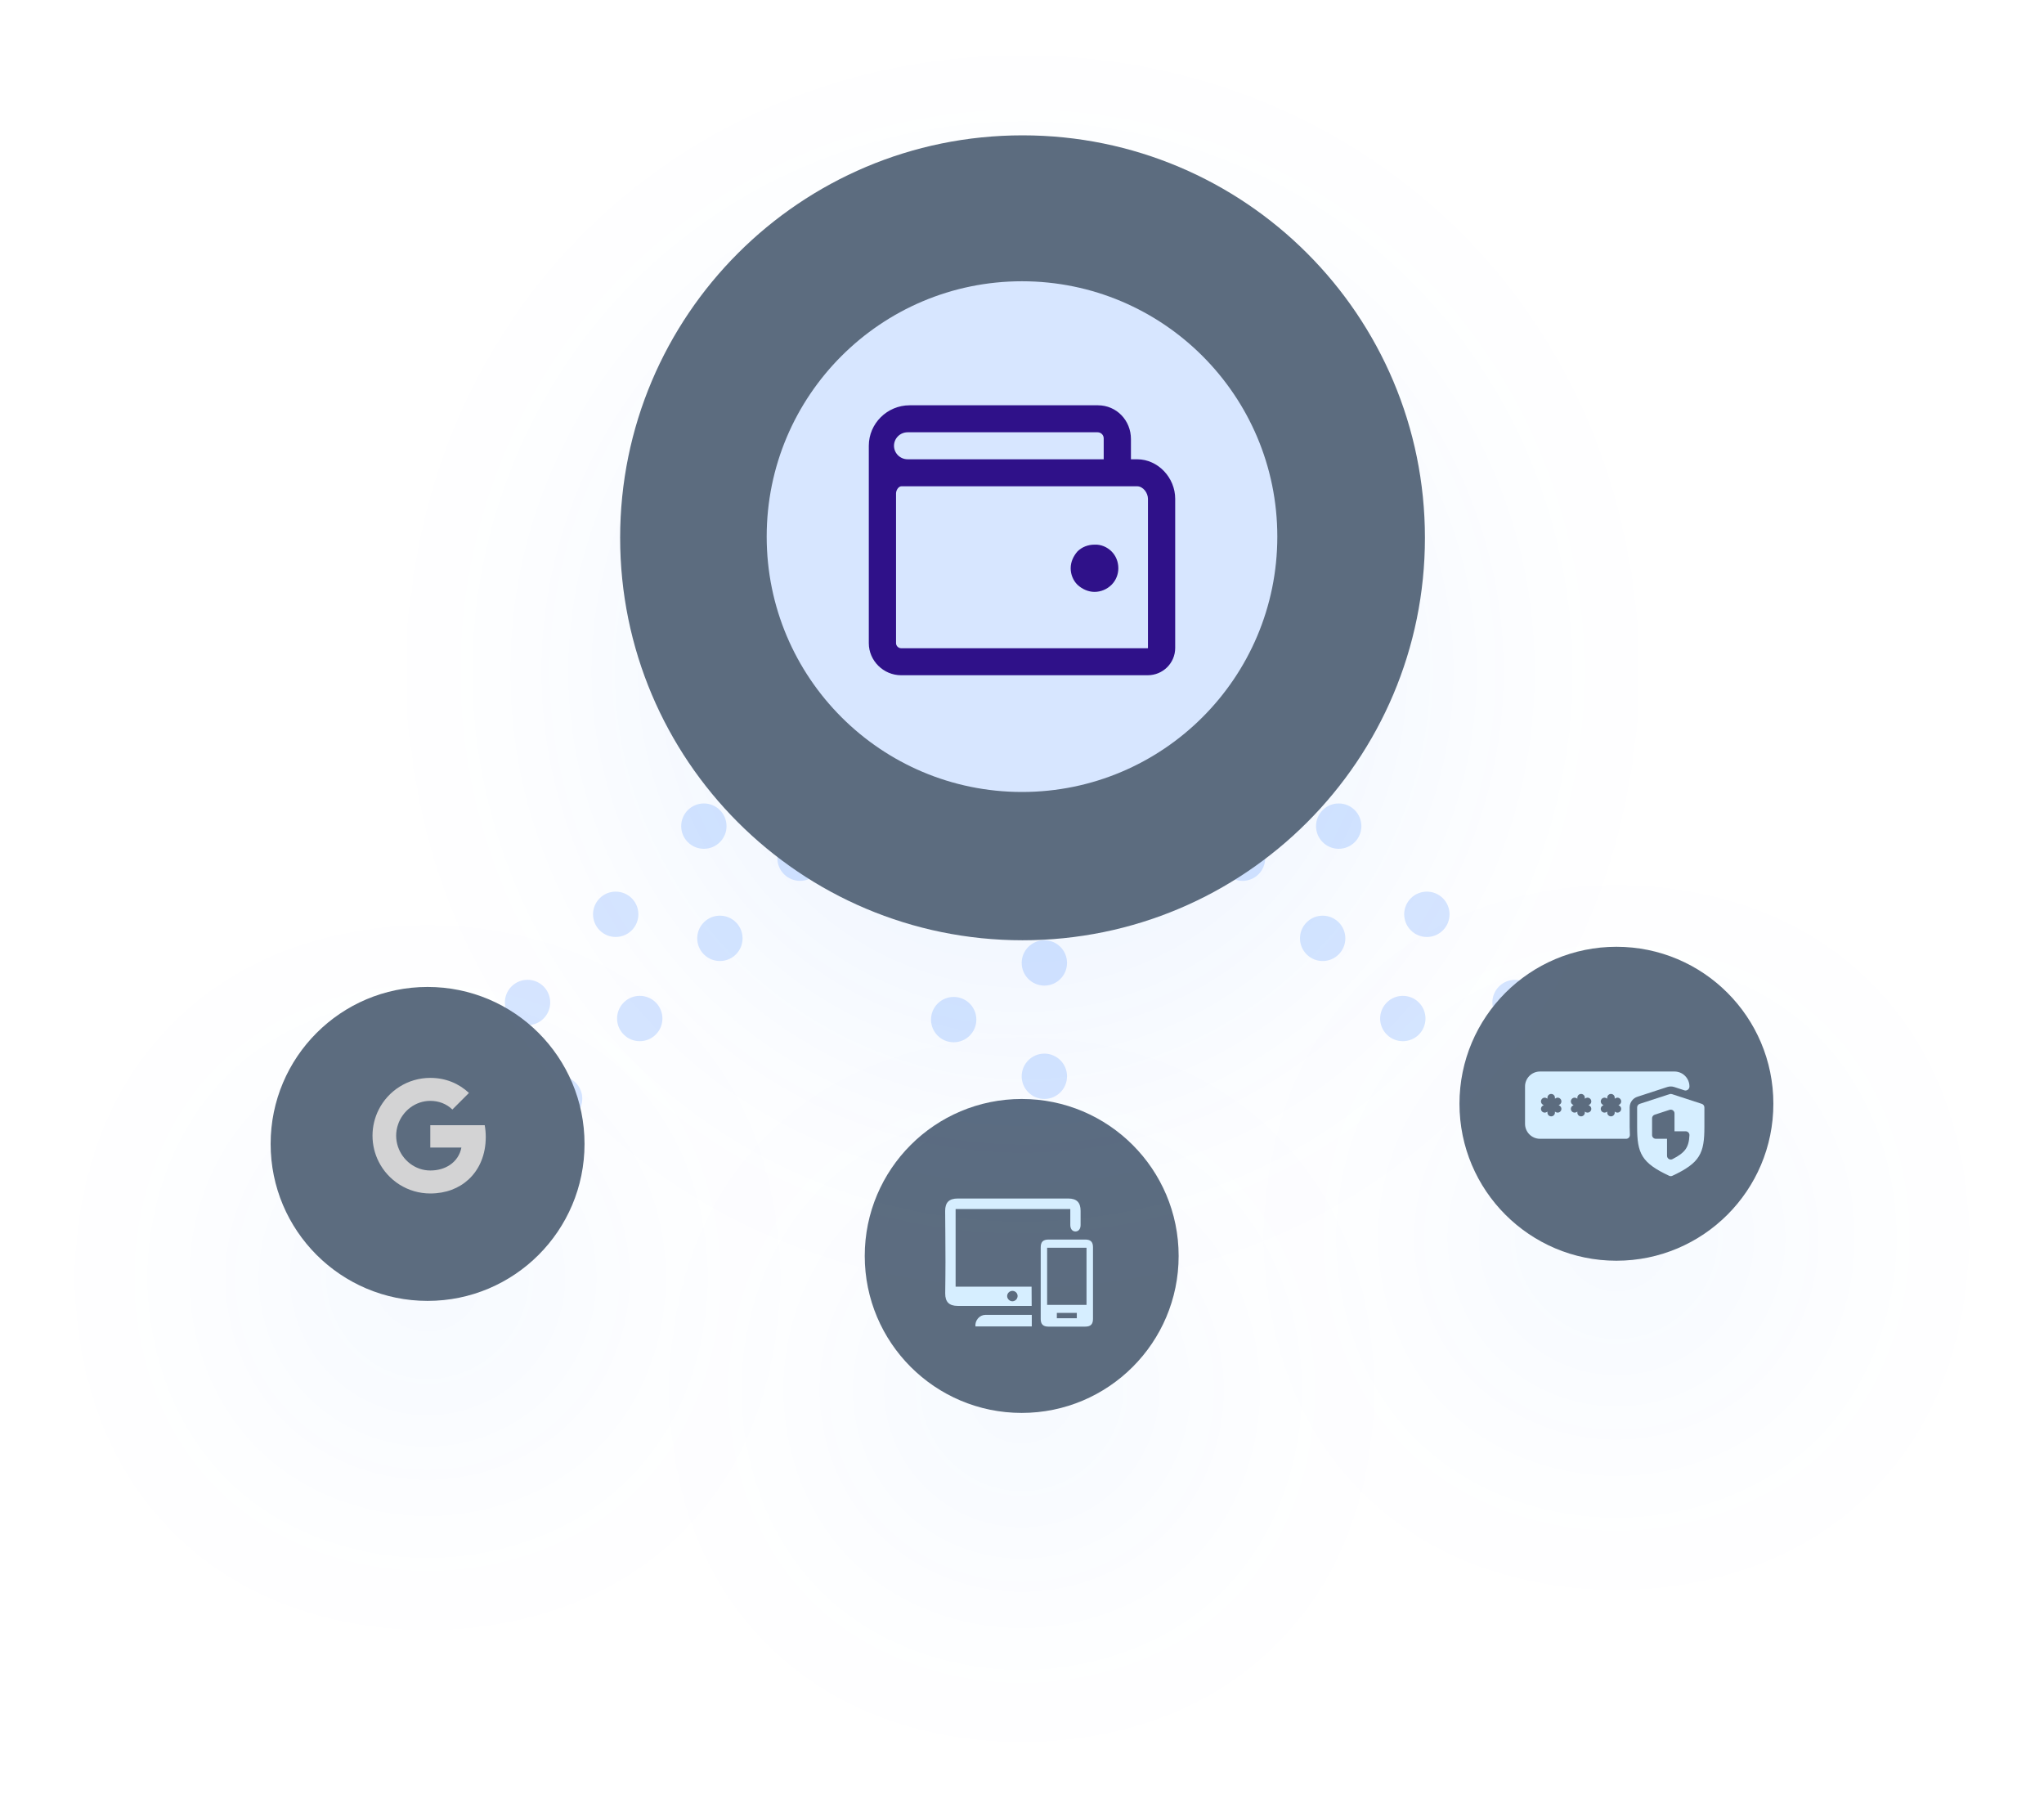
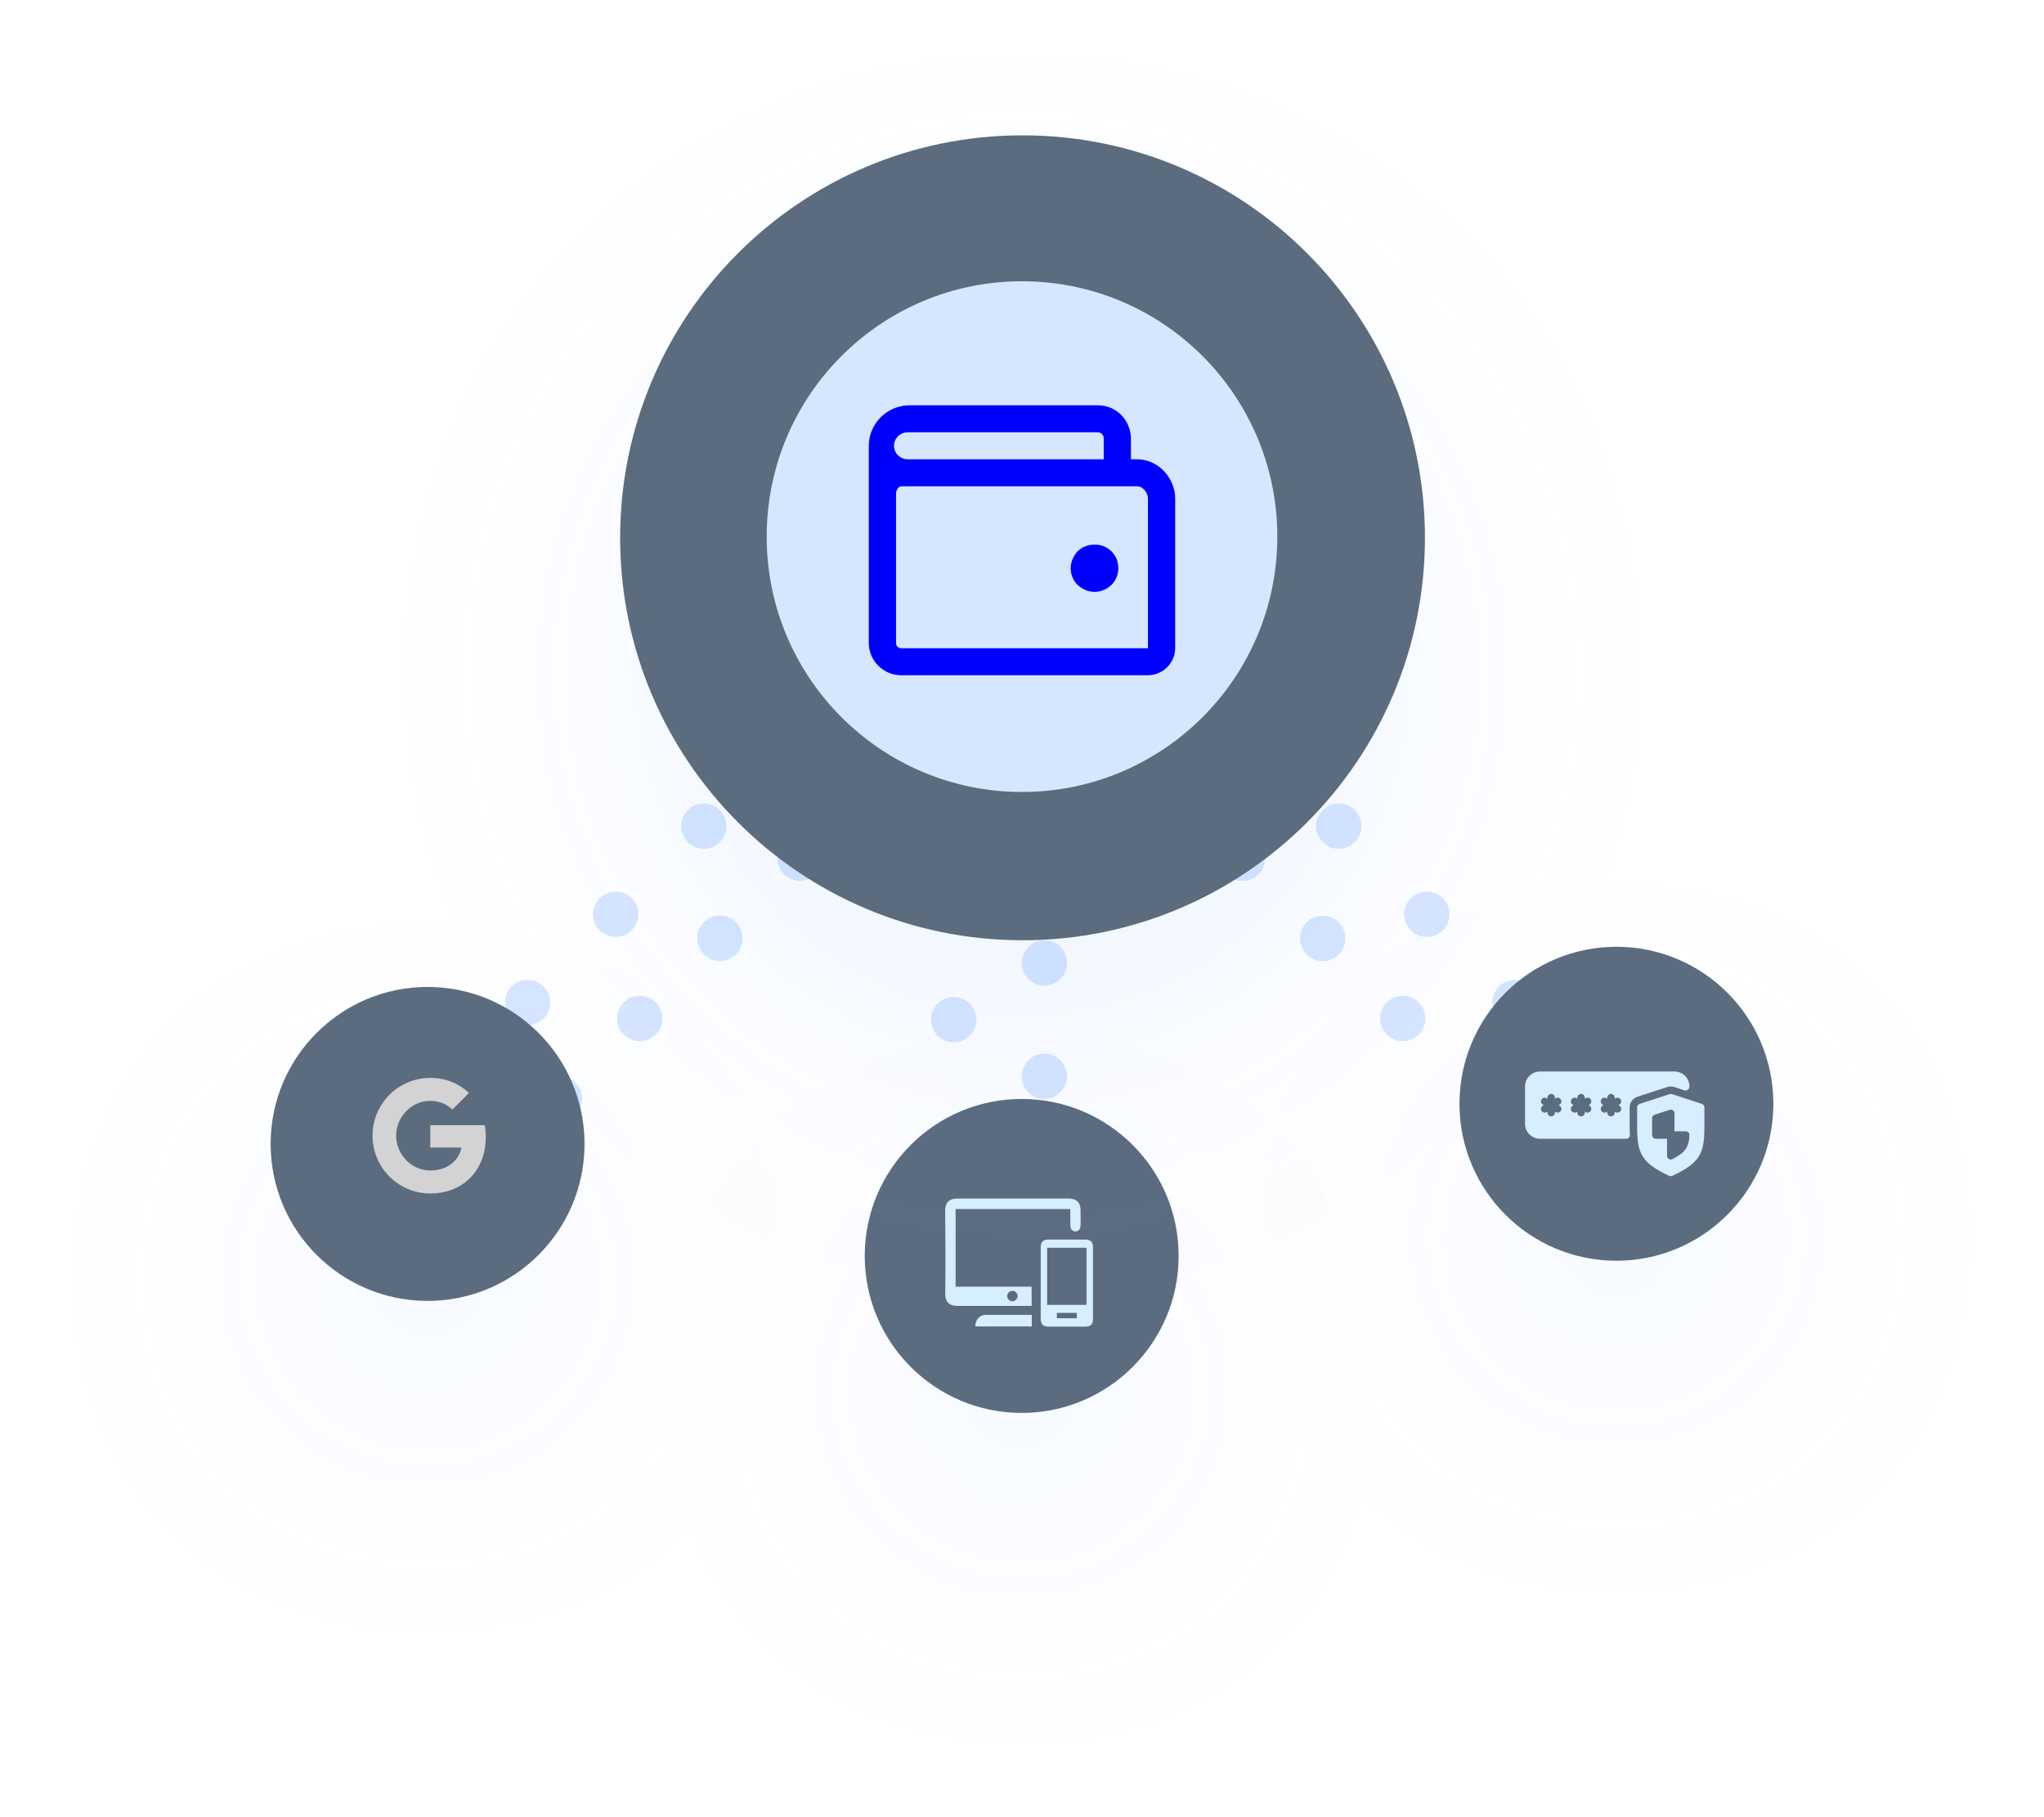
<svg xmlns="http://www.w3.org/2000/svg" width="287" height="255" viewBox="0 0 287 255" fill="none">
  <circle cx="133.908" cy="160.647" r="3.183" transform="rotate(-90 133.908 160.647)" fill="#D7E6FF" />
  <circle cx="133.908" cy="143.141" r="3.183" transform="rotate(-90 133.908 143.141)" fill="#D7E6FF" />
  <circle cx="133.908" cy="125.634" r="3.183" transform="rotate(-90 133.908 125.634)" fill="#D7E6FF" />
  <circle cx="146.64" cy="167.014" r="3.183" transform="rotate(-90 146.64 167.014)" fill="#D7E6FF" />
  <circle cx="146.64" cy="151.099" r="3.183" transform="rotate(-90 146.64 151.099)" fill="#D7E6FF" />
  <circle cx="146.64" cy="135.183" r="3.183" transform="rotate(-90 146.64 135.183)" fill="#D7E6FF" />
  <circle cx="146.64" cy="119.267" r="3.183" transform="rotate(-90 146.64 119.267)" fill="#D7E6FF" />
  <circle cx="74.072" cy="140.736" r="3.183" transform="rotate(-45 74.0719 140.736)" fill="#D7E6FF" />
  <circle cx="86.451" cy="128.357" r="3.183" transform="rotate(-45 86.4508 128.357)" fill="#D7E6FF" />
  <circle cx="98.83" cy="115.979" r="3.183" transform="rotate(-45 98.8297 115.979)" fill="#D7E6FF" />
  <circle cx="78.574" cy="154.242" r="3.183" transform="rotate(-45 78.5739 154.242)" fill="#D7E6FF" />
  <circle cx="89.828" cy="142.988" r="3.183" transform="rotate(-45 89.8278 142.988)" fill="#D7E6FF" />
  <circle cx="101.082" cy="131.733" r="3.183" transform="rotate(-45 101.082 131.733)" fill="#D7E6FF" />
  <circle cx="112.336" cy="120.48" r="3.183" transform="rotate(-45 112.336 120.48)" fill="#D7E6FF" />
  <circle r="3.183" transform="matrix(-0.707107 -0.707107 -0.707107 0.707107 212.727 140.737)" fill="#D7E6FF" />
  <circle r="3.183" transform="matrix(-0.707107 -0.707107 -0.707107 0.707107 200.348 128.358)" fill="#D7E6FF" />
  <circle r="3.183" transform="matrix(-0.707107 -0.707107 -0.707107 0.707107 187.969 115.979)" fill="#D7E6FF" />
  <circle r="3.183" transform="matrix(-0.707107 -0.707107 -0.707107 0.707107 208.225 154.243)" fill="#D7E6FF" />
  <circle r="3.183" transform="matrix(-0.707107 -0.707107 -0.707107 0.707107 196.971 142.989)" fill="#D7E6FF" />
  <circle r="3.183" transform="matrix(-0.707107 -0.707107 -0.707107 0.707107 185.717 131.734)" fill="#D7E6FF" />
  <circle r="3.183" transform="matrix(-0.707107 -0.707107 -0.707107 0.707107 174.463 120.481)" fill="#D7E6FF" />
  <g filter="url(#filter0_d)">
    <circle cx="60.037" cy="160.593" r="22.037" fill="#5C6C7F" />
  </g>
  <g filter="url(#filter1_d)">
    <circle cx="143.457" cy="176.32" r="22.037" fill="#5C6C7F" />
  </g>
  <g filter="url(#filter2_d)">
    <circle cx="226.963" cy="154.954" r="22.037" fill="#5C6C7F" />
  </g>
  <path d="M229.909 153.973L234.106 152.604C234.42 152.501 234.768 152.501 235.082 152.604L236.53 153.076C236.691 153.129 236.865 153.075 237.001 152.976C237.136 152.878 237.217 152.695 237.217 152.527C237.217 151.369 236.276 150.428 235.119 150.428H216.23C215.073 150.428 214.131 151.369 214.131 152.526V157.773C214.131 158.931 215.073 159.872 216.23 159.872H228.33C228.475 159.872 228.612 159.813 228.712 159.708C228.81 159.604 228.862 159.463 228.854 159.319C228.836 158.966 228.822 158.601 228.822 158.207V155.469C228.822 154.786 229.259 154.184 229.909 153.973ZM218.975 155.22C219.226 155.365 219.312 155.686 219.167 155.937C219.07 156.105 218.893 156.199 218.713 156.199C218.624 156.199 218.533 156.177 218.45 156.129L218.328 156.059V156.199C218.328 156.489 218.094 156.724 217.804 156.724C217.514 156.724 217.279 156.489 217.279 156.199V156.059L217.157 156.129C217.074 156.177 216.984 156.199 216.895 156.199C216.714 156.199 216.537 156.105 216.441 155.937C216.295 155.686 216.381 155.365 216.632 155.22L216.754 155.15L216.632 155.08C216.381 154.935 216.295 154.614 216.441 154.363C216.585 154.112 216.907 154.027 217.157 154.171L217.279 154.241V154.101C217.279 153.811 217.514 153.576 217.804 153.576C218.094 153.576 218.328 153.811 218.328 154.101V154.241L218.45 154.171C218.7 154.026 219.022 154.111 219.167 154.363C219.312 154.614 219.226 154.935 218.975 155.08L218.853 155.15L218.975 155.22ZM223.173 155.22C223.424 155.365 223.51 155.686 223.364 155.937C223.268 156.105 223.091 156.199 222.91 156.199C222.821 156.199 222.731 156.177 222.648 156.129L222.526 156.059V156.199C222.526 156.489 222.291 156.724 222.001 156.724C221.711 156.724 221.477 156.489 221.477 156.199V156.059L221.355 156.129C221.272 156.177 221.181 156.199 221.092 156.199C220.912 156.199 220.735 156.105 220.638 155.937C220.493 155.686 220.579 155.365 220.83 155.22L220.952 155.15L220.83 155.08C220.579 154.935 220.493 154.614 220.638 154.363C220.783 154.112 221.105 154.027 221.355 154.171L221.477 154.241V154.101C221.477 153.811 221.711 153.576 222.001 153.576C222.291 153.576 222.526 153.811 222.526 154.101V154.241L222.648 154.171C222.898 154.026 223.221 154.111 223.364 154.363C223.51 154.614 223.424 154.935 223.173 155.08L223.051 155.15L223.173 155.22ZM227.37 155.22C227.621 155.365 227.707 155.686 227.562 155.937C227.465 156.105 227.288 156.199 227.108 156.199C227.019 156.199 226.928 156.177 226.846 156.129L226.724 156.059V156.199C226.724 156.489 226.489 156.724 226.199 156.724C225.909 156.724 225.674 156.489 225.674 156.199V156.059L225.552 156.129C225.469 156.177 225.379 156.199 225.29 156.199C225.109 156.199 224.932 156.105 224.836 155.937C224.69 155.686 224.776 155.365 225.027 155.22L225.149 155.15L225.027 155.08C224.776 154.935 224.69 154.614 224.836 154.363C224.98 154.112 225.302 154.027 225.552 154.171L225.674 154.241V154.101C225.674 153.811 225.909 153.576 226.199 153.576C226.489 153.576 226.724 153.811 226.724 154.101V154.241L226.846 154.171C227.097 154.026 227.418 154.111 227.562 154.363C227.707 154.614 227.621 154.935 227.37 155.08L227.249 155.15L227.37 155.22Z" fill="#D6EEFF" />
  <path d="M238.954 154.969L234.756 153.601C234.65 153.567 234.537 153.567 234.43 153.601L230.233 154.969C230.018 155.04 229.871 155.241 229.871 155.468V158.206C229.871 161.899 230.461 163.248 234.372 165.069C234.442 165.102 234.517 165.118 234.593 165.118C234.669 165.118 234.745 165.102 234.815 165.069C238.725 163.248 239.316 161.899 239.316 158.206V155.468C239.316 155.241 239.169 155.04 238.954 154.969ZM234.833 162.728C234.757 162.767 234.675 162.786 234.593 162.786C234.498 162.786 234.404 162.76 234.32 162.709C234.164 162.614 234.069 162.444 234.069 162.261V159.871H232.494C232.204 159.871 231.97 159.637 231.97 159.347V156.992C231.97 156.765 232.116 156.563 232.332 156.493L234.43 155.808C234.591 155.757 234.765 155.784 234.902 155.882C235.037 155.981 235.118 156.139 235.118 156.307V158.822H236.692C236.836 158.822 236.973 158.881 237.072 158.985C237.171 159.089 237.223 159.229 237.216 159.372C237.133 161.09 236.62 161.811 234.833 162.728Z" fill="#D6EEFF" />
  <g filter="url(#filter3_d)">
    <circle cx="143.575" cy="75.501" r="56.501" fill="#5C6C7F" />
  </g>
  <circle cx="143.5" cy="75.335" r="35.849" fill="#D7E6FF" />
-   <path d="M156.071 77.41C156.693 78.026 157.027 78.878 157.027 79.778C157.027 80.631 156.693 81.484 156.071 82.1C155.45 82.716 154.589 83.094 153.681 83.094C152.821 83.094 151.96 82.716 151.291 82.1C150.67 81.484 150.335 80.631 150.335 79.778C150.335 78.878 150.718 78.073 151.291 77.41C151.913 76.794 152.773 76.462 153.681 76.462C154.589 76.415 155.45 76.794 156.071 77.41V77.41ZM165.01 70.02V90.958C165.01 93.09 163.289 94.796 161.138 94.796H126.531C124.046 94.796 121.99 92.758 121.99 90.295V62.582C121.99 59.456 124.571 56.898 127.726 56.898H154.159C156.788 56.898 158.796 59.029 158.796 61.635V64.477H159.656C162.62 64.477 165.01 67.083 165.01 70.02ZM125.527 62.582C125.527 63.624 126.388 64.477 127.439 64.477H154.972V61.54C154.972 61.066 154.589 60.687 154.111 60.687H127.439C126.388 60.687 125.527 61.54 125.527 62.582V62.582ZM161.186 70.02C161.186 69.214 160.517 68.267 159.656 68.267H126.579C126.149 68.267 125.814 68.835 125.814 69.262V90.295C125.814 90.674 126.149 91.006 126.531 91.006H161.138C161.186 91.006 161.186 90.958 161.186 90.958V70.02V70.02Z" fill="#2f1189" />
+   <path d="M156.071 77.41C156.693 78.026 157.027 78.878 157.027 79.778C157.027 80.631 156.693 81.484 156.071 82.1C155.45 82.716 154.589 83.094 153.681 83.094C152.821 83.094 151.96 82.716 151.291 82.1C150.67 81.484 150.335 80.631 150.335 79.778C150.335 78.878 150.718 78.073 151.291 77.41C151.913 76.794 152.773 76.462 153.681 76.462C154.589 76.415 155.45 76.794 156.071 77.41V77.41ZM165.01 70.02V90.958C165.01 93.09 163.289 94.796 161.138 94.796H126.531C124.046 94.796 121.99 92.758 121.99 90.295V62.582C121.99 59.456 124.571 56.898 127.726 56.898H154.159C156.788 56.898 158.796 59.029 158.796 61.635V64.477H159.656C162.62 64.477 165.01 67.083 165.01 70.02ZM125.527 62.582C125.527 63.624 126.388 64.477 127.439 64.477H154.972V61.54C154.972 61.066 154.589 60.687 154.111 60.687H127.439C126.388 60.687 125.527 61.54 125.527 62.582V62.582ZM161.186 70.02C161.186 69.214 160.517 68.267 159.656 68.267H126.579C126.149 68.267 125.814 68.835 125.814 69.262V90.295C125.814 90.674 126.149 91.006 126.531 91.006H161.138C161.186 91.006 161.186 90.958 161.186 90.958V70.02V70.02Z" fill="#0000ff" />
  <path d="M144.859 183.334C144.705 183.334 144.572 183.334 144.439 183.334C141.12 183.334 137.801 183.334 134.481 183.334C133.272 183.334 132.711 182.78 132.718 181.578C132.726 180.103 132.763 178.628 132.755 177.16C132.755 174.777 132.726 172.395 132.711 170.012C132.704 168.81 133.264 168.257 134.474 168.257C139.645 168.257 144.823 168.257 149.993 168.257C151.181 168.257 151.727 168.81 151.727 169.99C151.727 170.654 151.727 171.318 151.727 171.982C151.727 172.528 151.446 172.874 151.019 172.882C150.576 172.889 150.281 172.535 150.281 171.967C150.274 171.229 150.281 170.499 150.281 169.739C144.904 169.739 139.563 169.739 134.179 169.739C134.179 173.354 134.179 176.968 134.179 180.634C137.727 180.634 141.275 180.634 144.845 180.634C144.859 181.549 144.859 182.412 144.859 183.334ZM142.883 181.94C142.883 181.541 142.558 181.224 142.152 181.224C141.754 181.224 141.422 181.549 141.415 181.94C141.407 182.345 141.761 182.692 142.167 182.685C142.565 182.67 142.883 182.338 142.883 181.94Z" fill="#D6EEFF" />
  <path d="M146.128 180.132C146.128 178.465 146.128 176.798 146.128 175.124C146.128 174.35 146.453 174.025 147.22 174.018C148.939 174.018 150.657 174.018 152.383 174.018C153.136 174.018 153.468 174.35 153.468 175.094C153.468 178.451 153.468 181.799 153.468 185.156C153.468 185.908 153.136 186.24 152.391 186.24C150.657 186.24 148.924 186.24 147.19 186.24C146.468 186.24 146.128 185.9 146.128 185.185C146.121 183.496 146.128 181.814 146.128 180.132ZM147.028 183.193C148.88 183.193 150.701 183.193 152.56 183.193C152.56 180.516 152.56 177.853 152.56 175.168C150.694 175.168 148.872 175.168 147.028 175.168C147.028 177.846 147.028 180.501 147.028 183.193ZM148.393 185.067C149.33 185.067 150.259 185.067 151.196 185.067C151.196 184.809 151.196 184.565 151.196 184.315C150.252 184.315 149.33 184.315 148.393 184.315C148.393 184.573 148.393 184.801 148.393 185.067Z" fill="#D6EEFF" />
  <path d="M144.874 184.589C144.874 185.149 144.874 185.673 144.874 186.212C142.226 186.212 139.593 186.212 136.96 186.212C136.879 185.349 137.55 184.589 138.383 184.589C140.53 184.589 142.676 184.589 144.874 184.589Z" fill="#D6EEFF" />
  <path fill-rule="evenodd" clip-rule="evenodd" d="M68.207 159.621C68.207 159.045 68.155 158.492 68.059 157.961H60.418V161.099H64.785C64.597 162.114 64.025 162.973 63.166 163.548V165.584H65.788C67.322 164.172 68.207 162.092 68.207 159.621V159.621Z" fill="#D3D3D4" />
  <path fill-rule="evenodd" clip-rule="evenodd" d="M60.419 167.55C62.609 167.55 64.446 166.823 65.788 165.584L63.166 163.548C62.44 164.035 61.51 164.323 60.419 164.323C58.305 164.323 56.517 162.895 55.879 160.978H53.168V163.08C54.503 165.731 57.247 167.55 60.419 167.55V167.55Z" fill="#D3D3D4" />
  <path fill-rule="evenodd" clip-rule="evenodd" d="M55.878 160.978C55.716 160.492 55.624 159.971 55.624 159.437C55.624 158.902 55.716 158.382 55.878 157.895V155.793H53.168C52.618 156.888 52.305 158.127 52.305 159.437C52.305 160.746 52.618 161.985 53.168 163.08L55.878 160.978V160.978Z" fill="#D3D3D4" />
  <path fill-rule="evenodd" clip-rule="evenodd" d="M60.419 154.549C61.61 154.549 62.679 154.959 63.52 155.763L65.847 153.435C64.442 152.126 62.606 151.322 60.419 151.322C57.247 151.322 54.503 153.14 53.168 155.792L55.879 157.894C56.517 155.977 58.305 154.549 60.419 154.549V154.549Z" fill="#D3D3D4" />
  <defs>
    <filter id="filter0_d" x="0.455" y="119.783" width="119.165" height="119.165" filterUnits="userSpaceOnUse" color-interpolation-filters="sRGB">
      <feFlood flood-opacity="0" result="BackgroundImageFix" />
      <feColorMatrix in="SourceAlpha" type="matrix" values="0 0 0 0 0 0 0 0 0 0 0 0 0 0 0 0 0 0 127 0" />
      <feOffset dy="18.773" />
      <feGaussianBlur stdDeviation="18.773" />
      <feColorMatrix type="matrix" values="0 0 0 0 0.012 0 0 0 0 0.392 0 0 0 0 1 0 0 0 0.06 0" />
      <feBlend mode="normal" in2="BackgroundImageFix" result="effect1_dropShadow" />
      <feBlend mode="normal" in="SourceGraphic" in2="effect1_dropShadow" result="shape" />
    </filter>
    <filter id="filter1_d" x="83.874" y="135.51" width="119.165" height="119.165" filterUnits="userSpaceOnUse" color-interpolation-filters="sRGB">
      <feFlood flood-opacity="0" result="BackgroundImageFix" />
      <feColorMatrix in="SourceAlpha" type="matrix" values="0 0 0 0 0 0 0 0 0 0 0 0 0 0 0 0 0 0 127 0" />
      <feOffset dy="18.773" />
      <feGaussianBlur stdDeviation="18.773" />
      <feColorMatrix type="matrix" values="0 0 0 0 0.012 0 0 0 0 0.392 0 0 0 0 1 0 0 0 0.06 0" />
      <feBlend mode="normal" in2="BackgroundImageFix" result="effect1_dropShadow" />
      <feBlend mode="normal" in="SourceGraphic" in2="effect1_dropShadow" result="shape" />
    </filter>
    <filter id="filter2_d" x="167.38" y="114.144" width="119.165" height="119.165" filterUnits="userSpaceOnUse" color-interpolation-filters="sRGB">
      <feFlood flood-opacity="0" result="BackgroundImageFix" />
      <feColorMatrix in="SourceAlpha" type="matrix" values="0 0 0 0 0 0 0 0 0 0 0 0 0 0 0 0 0 0 127 0" />
      <feOffset dy="18.773" />
      <feGaussianBlur stdDeviation="18.773" />
      <feColorMatrix type="matrix" values="0 0 0 0 0.012 0 0 0 0 0.392 0 0 0 0 1 0 0 0 0.06 0" />
      <feBlend mode="normal" in2="BackgroundImageFix" result="effect1_dropShadow" />
      <feBlend mode="normal" in="SourceGraphic" in2="effect1_dropShadow" result="shape" />
    </filter>
    <filter id="filter3_d" x="49.529" y="0.227" width="188.092" height="188.092" filterUnits="userSpaceOnUse" color-interpolation-filters="sRGB">
      <feFlood flood-opacity="0" result="BackgroundImageFix" />
      <feColorMatrix in="SourceAlpha" type="matrix" values="0 0 0 0 0 0 0 0 0 0 0 0 0 0 0 0 0 0 127 0" />
      <feOffset dy="18.773" />
      <feGaussianBlur stdDeviation="18.773" />
      <feColorMatrix type="matrix" values="0 0 0 0 0.012 0 0 0 0 0.392 0 0 0 0 1 0 0 0 0.06 0" />
      <feBlend mode="normal" in2="BackgroundImageFix" result="effect1_dropShadow" />
      <feBlend mode="normal" in="SourceGraphic" in2="effect1_dropShadow" result="shape" />
    </filter>
  </defs>
</svg>
